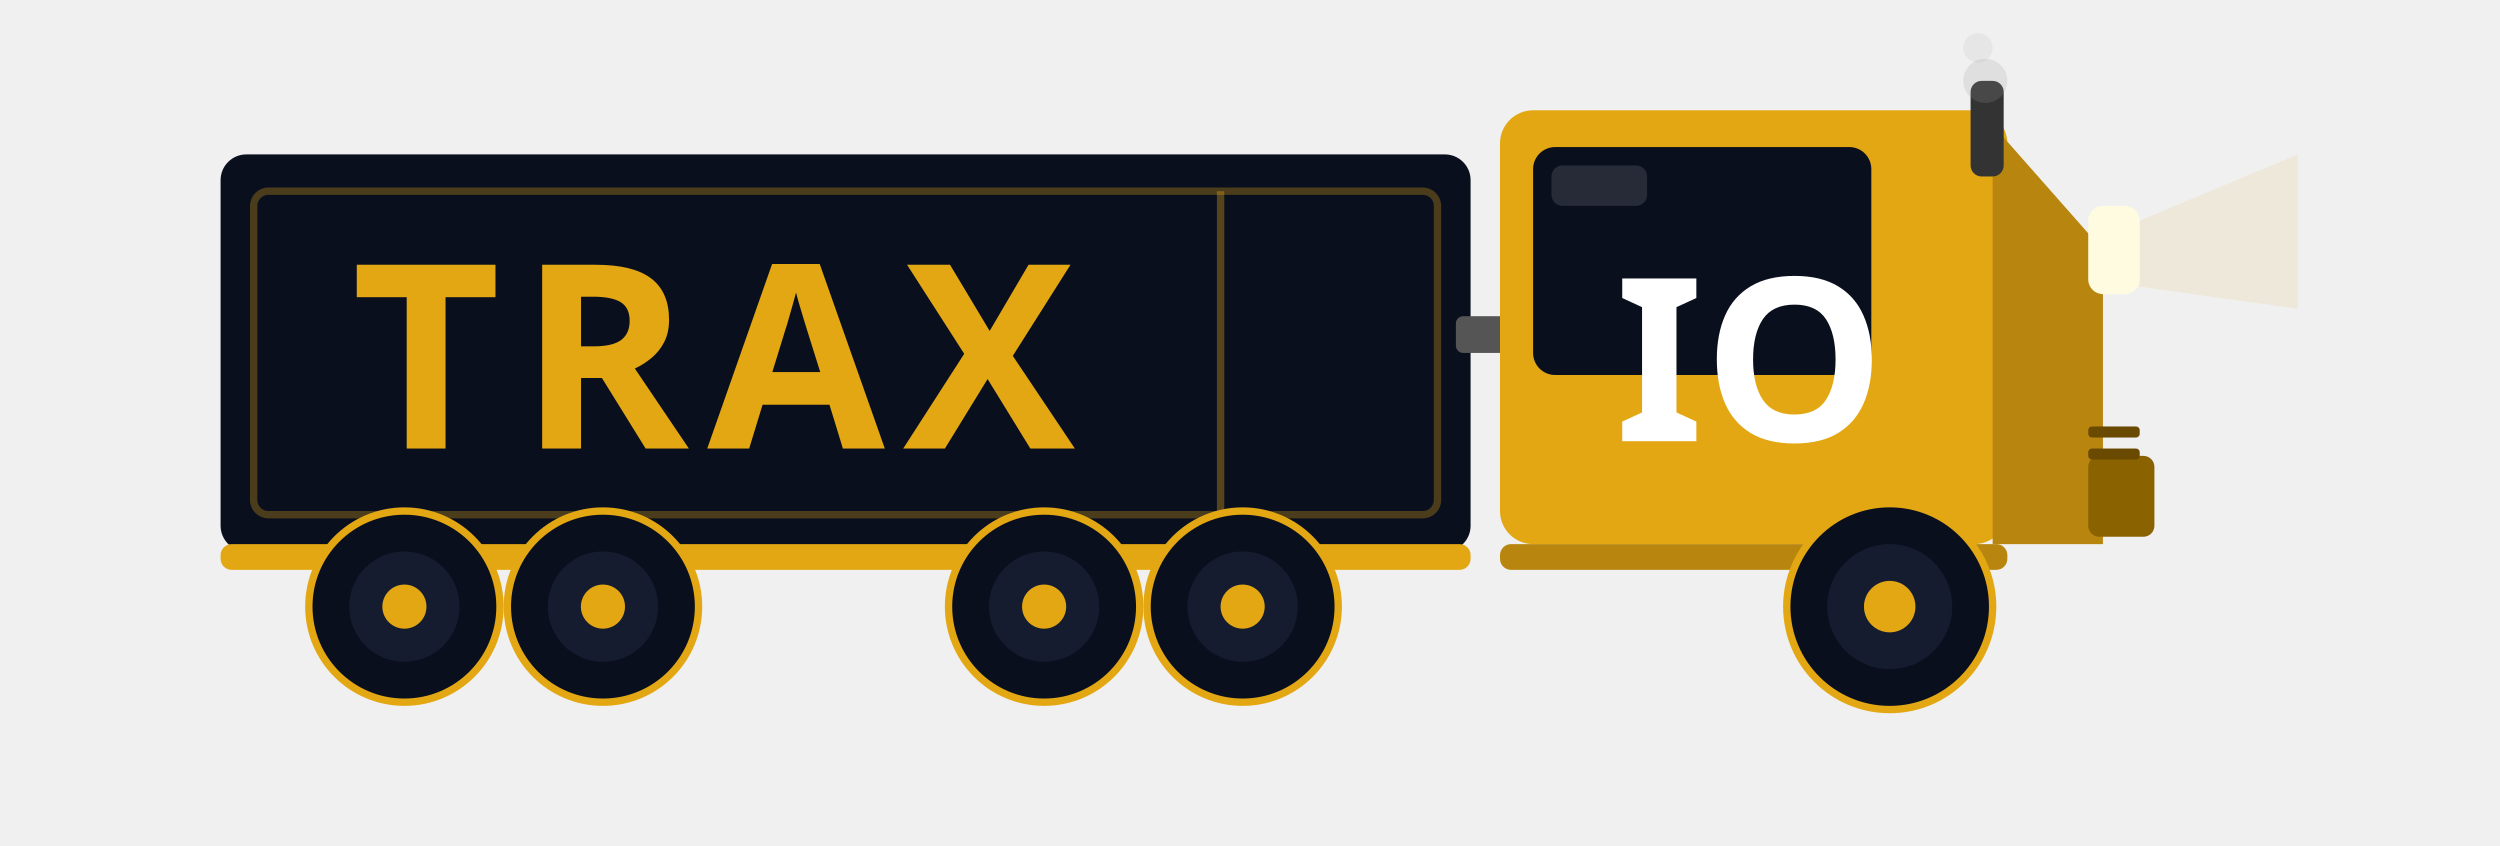
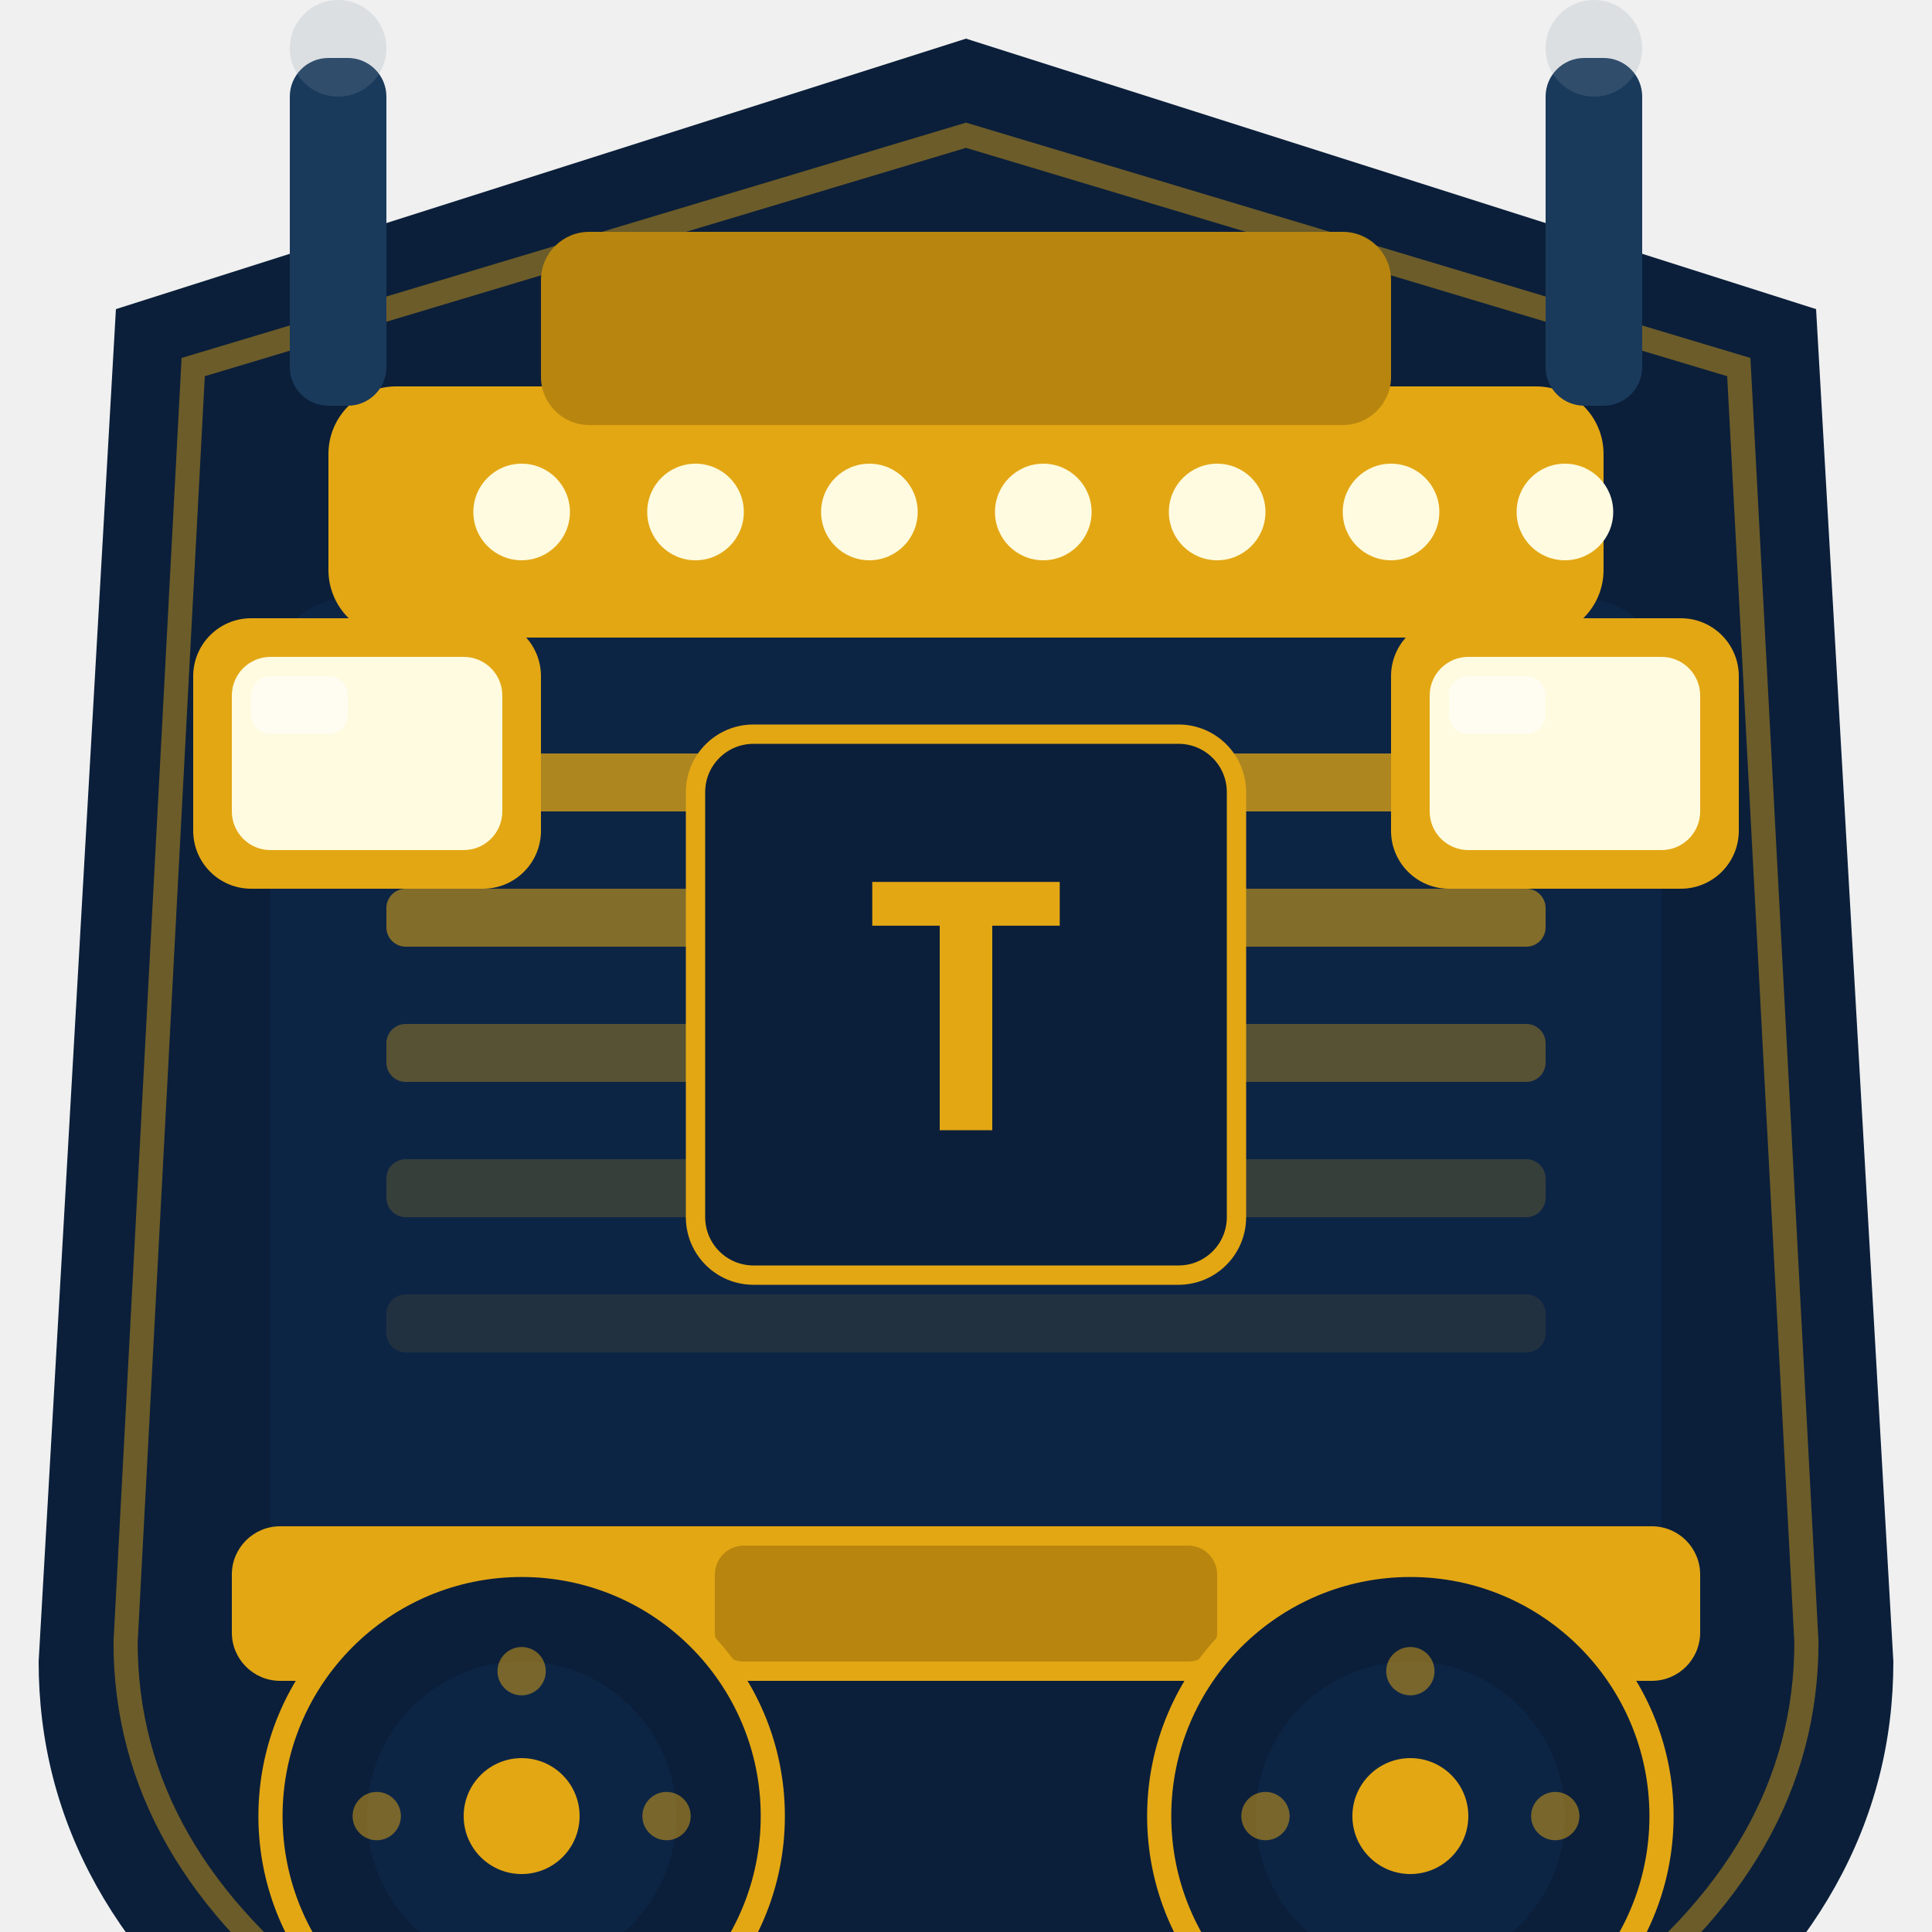
- <svg xmlns="http://www.w3.org/2000/svg" width="100%" viewBox="0 0 680 230" role="img" style="">
-   <g transform="translate(60, 22)" style="fill:rgb(0, 0, 0);stroke:none;color:rgb(0, 0, 0);stroke-width:1px;stroke-linecap:butt;stroke-linejoin:miter;opacity:1;font-family:&quot;Anthropic Sans&quot;, -apple-system, BlinkMacSystemFont, &quot;Segoe UI&quot;, sans-serif;font-size:16px;font-weight:400;text-anchor:start;dominant-baseline:auto">
-     <rect x="0" y="20" width="340" height="108" rx="7" fill="#0a0f1e" style="fill:rgb(10, 15, 30);stroke:none;color:rgb(0, 0, 0);stroke-width:1px;stroke-linecap:butt;stroke-linejoin:miter;opacity:1;font-family:&quot;Anthropic Sans&quot;, -apple-system, BlinkMacSystemFont, &quot;Segoe UI&quot;, sans-serif;font-size:16px;font-weight:400;text-anchor:start;dominant-baseline:auto" />
-     <rect x="9" y="30" width="322" height="88" rx="4" fill="none" stroke="#e3a714" stroke-width="2" opacity="0.3" style="fill:none;stroke:rgb(227, 167, 20);color:rgb(0, 0, 0);stroke-width:2px;stroke-linecap:butt;stroke-linejoin:miter;opacity:0.3;font-family:&quot;Anthropic Sans&quot;, -apple-system, BlinkMacSystemFont, &quot;Segoe UI&quot;, sans-serif;font-size:16px;font-weight:400;text-anchor:start;dominant-baseline:auto" />
-     <line x1="272" y1="30" x2="272" y2="118" stroke="#e3a714" stroke-width="2" opacity="0.35" style="fill:rgb(0, 0, 0);stroke:rgb(227, 167, 20);color:rgb(0, 0, 0);stroke-width:2px;stroke-linecap:butt;stroke-linejoin:miter;opacity:0.35;font-family:&quot;Anthropic Sans&quot;, -apple-system, BlinkMacSystemFont, &quot;Segoe UI&quot;, sans-serif;font-size:16px;font-weight:400;text-anchor:start;dominant-baseline:auto" />
-     <text x="134" y="100" text-anchor="middle" font-family="'Arial Black','Impact',sans-serif" font-size="70" font-weight="900" letter-spacing="5" fill="#e3a714" style="fill:rgb(227, 167, 20);stroke:none;color:rgb(0, 0, 0);stroke-width:1px;stroke-linecap:butt;stroke-linejoin:miter;opacity:1;font-family:&quot;Arial Black&quot;, Impact, sans-serif;font-size:70px;font-weight:900;text-anchor:middle;dominant-baseline:auto">TRAX</text>
-     <rect x="0" y="126" width="340" height="7" rx="3" fill="#e3a714" style="fill:rgb(227, 167, 20);stroke:none;color:rgb(0, 0, 0);stroke-width:1px;stroke-linecap:butt;stroke-linejoin:miter;opacity:1;font-family:&quot;Anthropic Sans&quot;, -apple-system, BlinkMacSystemFont, &quot;Segoe UI&quot;, sans-serif;font-size:16px;font-weight:400;text-anchor:start;dominant-baseline:auto" />
-     <rect x="336" y="64" width="16" height="10" rx="2" fill="#555" style="fill:rgb(85, 85, 85);stroke:none;color:rgb(0, 0, 0);stroke-width:1px;stroke-linecap:butt;stroke-linejoin:miter;opacity:1;font-family:&quot;Anthropic Sans&quot;, -apple-system, BlinkMacSystemFont, &quot;Segoe UI&quot;, sans-serif;font-size:16px;font-weight:400;text-anchor:start;dominant-baseline:auto" />
-     <rect x="348" y="8" width="138" height="118" rx="9" fill="#e3a714" style="fill:rgb(227, 167, 20);stroke:none;color:rgb(0, 0, 0);stroke-width:1px;stroke-linecap:butt;stroke-linejoin:miter;opacity:1;font-family:&quot;Anthropic Sans&quot;, -apple-system, BlinkMacSystemFont, &quot;Segoe UI&quot;, sans-serif;font-size:16px;font-weight:400;text-anchor:start;dominant-baseline:auto" />
-     <rect x="357" y="18" width="92" height="62" rx="6" fill="#0a0f1e" style="fill:rgb(10, 15, 30);stroke:none;color:rgb(0, 0, 0);stroke-width:1px;stroke-linecap:butt;stroke-linejoin:miter;opacity:1;font-family:&quot;Anthropic Sans&quot;, -apple-system, BlinkMacSystemFont, &quot;Segoe UI&quot;, sans-serif;font-size:16px;font-weight:400;text-anchor:start;dominant-baseline:auto" />
-     <rect x="362" y="23" width="26" height="11" rx="3" fill="#ffffff" opacity="0.12" style="fill:rgb(255, 255, 255);stroke:none;color:rgb(0, 0, 0);stroke-width:1px;stroke-linecap:butt;stroke-linejoin:miter;opacity:0.12;font-family:&quot;Anthropic Sans&quot;, -apple-system, BlinkMacSystemFont, &quot;Segoe UI&quot;, sans-serif;font-size:16px;font-weight:400;text-anchor:start;dominant-baseline:auto" />
-     <polygon points="482,12 512,46 512,126 482,126" fill="#b8860e" style="fill:rgb(184, 134, 14);stroke:none;color:rgb(0, 0, 0);stroke-width:1px;stroke-linecap:butt;stroke-linejoin:miter;opacity:1;font-family:&quot;Anthropic Sans&quot;, -apple-system, BlinkMacSystemFont, &quot;Segoe UI&quot;, sans-serif;font-size:16px;font-weight:400;text-anchor:start;dominant-baseline:auto" />
-     <rect x="508" y="34" width="14" height="24" rx="4" fill="#fffbe0" style="fill:rgb(255, 251, 224);stroke:none;color:rgb(0, 0, 0);stroke-width:1px;stroke-linecap:butt;stroke-linejoin:miter;opacity:1;font-family:&quot;Anthropic Sans&quot;, -apple-system, BlinkMacSystemFont, &quot;Segoe UI&quot;, sans-serif;font-size:16px;font-weight:400;text-anchor:start;dominant-baseline:auto" />
-     <polygon points="522,38 565,20 565,62 522,56" fill="#e3a714" opacity="0.1" style="fill:rgb(227, 167, 20);stroke:none;color:rgb(0, 0, 0);stroke-width:1px;stroke-linecap:butt;stroke-linejoin:miter;opacity:0.1;font-family:&quot;Anthropic Sans&quot;, -apple-system, BlinkMacSystemFont, &quot;Segoe UI&quot;, sans-serif;font-size:16px;font-weight:400;text-anchor:start;dominant-baseline:auto" />
-     <rect x="508" y="102" width="18" height="22" rx="3" fill="#8a6200" style="fill:rgb(138, 98, 0);stroke:none;color:rgb(0, 0, 0);stroke-width:1px;stroke-linecap:butt;stroke-linejoin:miter;opacity:1;font-family:&quot;Anthropic Sans&quot;, -apple-system, BlinkMacSystemFont, &quot;Segoe UI&quot;, sans-serif;font-size:16px;font-weight:400;text-anchor:start;dominant-baseline:auto" />
-     <rect x="508" y="94" width="14" height="3" rx="1" fill="#6a4a00" style="fill:rgb(106, 74, 0);stroke:none;color:rgb(0, 0, 0);stroke-width:1px;stroke-linecap:butt;stroke-linejoin:miter;opacity:1;font-family:&quot;Anthropic Sans&quot;, -apple-system, BlinkMacSystemFont, &quot;Segoe UI&quot;, sans-serif;font-size:16px;font-weight:400;text-anchor:start;dominant-baseline:auto" />
-     <rect x="508" y="100" width="14" height="3" rx="1" fill="#6a4a00" style="fill:rgb(106, 74, 0);stroke:none;color:rgb(0, 0, 0);stroke-width:1px;stroke-linecap:butt;stroke-linejoin:miter;opacity:1;font-family:&quot;Anthropic Sans&quot;, -apple-system, BlinkMacSystemFont, &quot;Segoe UI&quot;, sans-serif;font-size:16px;font-weight:400;text-anchor:start;dominant-baseline:auto" />
-     <text x="416" y="98" text-anchor="middle" font-family="'Arial Black','Impact',sans-serif" font-size="62" font-weight="900" fill="#ffffff" style="fill:rgb(255, 255, 255);stroke:none;color:rgb(0, 0, 0);stroke-width:1px;stroke-linecap:butt;stroke-linejoin:miter;opacity:1;font-family:&quot;Arial Black&quot;, Impact, sans-serif;font-size:62px;font-weight:900;text-anchor:middle;dominant-baseline:auto">IO</text>
-     <rect x="348" y="126" width="138" height="7" rx="3" fill="#b8860e" style="fill:rgb(184, 134, 14);stroke:none;color:rgb(0, 0, 0);stroke-width:1px;stroke-linecap:butt;stroke-linejoin:miter;opacity:1;font-family:&quot;Anthropic Sans&quot;, -apple-system, BlinkMacSystemFont, &quot;Segoe UI&quot;, sans-serif;font-size:16px;font-weight:400;text-anchor:start;dominant-baseline:auto" />
-     <rect x="476" y="0" width="9" height="26" rx="3" fill="#333" style="fill:rgb(51, 51, 51);stroke:none;color:rgb(0, 0, 0);stroke-width:1px;stroke-linecap:butt;stroke-linejoin:miter;opacity:1;font-family:&quot;Anthropic Sans&quot;, -apple-system, BlinkMacSystemFont, &quot;Segoe UI&quot;, sans-serif;font-size:16px;font-weight:400;text-anchor:start;dominant-baseline:auto" />
-     <circle cx="480" cy="0" r="6" fill="#999" opacity="0.2" style="fill:rgb(153, 153, 153);stroke:none;color:rgb(0, 0, 0);stroke-width:1px;stroke-linecap:butt;stroke-linejoin:miter;opacity:0.2;font-family:&quot;Anthropic Sans&quot;, -apple-system, BlinkMacSystemFont, &quot;Segoe UI&quot;, sans-serif;font-size:16px;font-weight:400;text-anchor:start;dominant-baseline:auto" />
-     <circle cx="478" cy="-9" r="4" fill="#999" opacity="0.12" style="fill:rgb(153, 153, 153);stroke:none;color:rgb(0, 0, 0);stroke-width:1px;stroke-linecap:butt;stroke-linejoin:miter;opacity:0.12;font-family:&quot;Anthropic Sans&quot;, -apple-system, BlinkMacSystemFont, &quot;Segoe UI&quot;, sans-serif;font-size:16px;font-weight:400;text-anchor:start;dominant-baseline:auto" />
-     <circle cx="50" cy="143" r="26" fill="#0a0f1e" stroke="#e3a714" stroke-width="2" style="fill:rgb(10, 15, 30);stroke:rgb(227, 167, 20);color:rgb(0, 0, 0);stroke-width:2px;stroke-linecap:butt;stroke-linejoin:miter;opacity:1;font-family:&quot;Anthropic Sans&quot;, -apple-system, BlinkMacSystemFont, &quot;Segoe UI&quot;, sans-serif;font-size:16px;font-weight:400;text-anchor:start;dominant-baseline:auto" />
-     <circle cx="50" cy="143" r="15" fill="#151c30" style="fill:rgb(21, 28, 48);stroke:none;color:rgb(0, 0, 0);stroke-width:1px;stroke-linecap:butt;stroke-linejoin:miter;opacity:1;font-family:&quot;Anthropic Sans&quot;, -apple-system, BlinkMacSystemFont, &quot;Segoe UI&quot;, sans-serif;font-size:16px;font-weight:400;text-anchor:start;dominant-baseline:auto" />
-     <circle cx="50" cy="143" r="6" fill="#e3a714" style="fill:rgb(227, 167, 20);stroke:none;color:rgb(0, 0, 0);stroke-width:1px;stroke-linecap:butt;stroke-linejoin:miter;opacity:1;font-family:&quot;Anthropic Sans&quot;, -apple-system, BlinkMacSystemFont, &quot;Segoe UI&quot;, sans-serif;font-size:16px;font-weight:400;text-anchor:start;dominant-baseline:auto" />
-     <circle cx="104" cy="143" r="26" fill="#0a0f1e" stroke="#e3a714" stroke-width="2" style="fill:rgb(10, 15, 30);stroke:rgb(227, 167, 20);color:rgb(0, 0, 0);stroke-width:2px;stroke-linecap:butt;stroke-linejoin:miter;opacity:1;font-family:&quot;Anthropic Sans&quot;, -apple-system, BlinkMacSystemFont, &quot;Segoe UI&quot;, sans-serif;font-size:16px;font-weight:400;text-anchor:start;dominant-baseline:auto" />
-     <circle cx="104" cy="143" r="15" fill="#151c30" style="fill:rgb(21, 28, 48);stroke:none;color:rgb(0, 0, 0);stroke-width:1px;stroke-linecap:butt;stroke-linejoin:miter;opacity:1;font-family:&quot;Anthropic Sans&quot;, -apple-system, BlinkMacSystemFont, &quot;Segoe UI&quot;, sans-serif;font-size:16px;font-weight:400;text-anchor:start;dominant-baseline:auto" />
-     <circle cx="104" cy="143" r="6" fill="#e3a714" style="fill:rgb(227, 167, 20);stroke:none;color:rgb(0, 0, 0);stroke-width:1px;stroke-linecap:butt;stroke-linejoin:miter;opacity:1;font-family:&quot;Anthropic Sans&quot;, -apple-system, BlinkMacSystemFont, &quot;Segoe UI&quot;, sans-serif;font-size:16px;font-weight:400;text-anchor:start;dominant-baseline:auto" />
-     <circle cx="224" cy="143" r="26" fill="#0a0f1e" stroke="#e3a714" stroke-width="2" style="fill:rgb(10, 15, 30);stroke:rgb(227, 167, 20);color:rgb(0, 0, 0);stroke-width:2px;stroke-linecap:butt;stroke-linejoin:miter;opacity:1;font-family:&quot;Anthropic Sans&quot;, -apple-system, BlinkMacSystemFont, &quot;Segoe UI&quot;, sans-serif;font-size:16px;font-weight:400;text-anchor:start;dominant-baseline:auto" />
-     <circle cx="224" cy="143" r="15" fill="#151c30" style="fill:rgb(21, 28, 48);stroke:none;color:rgb(0, 0, 0);stroke-width:1px;stroke-linecap:butt;stroke-linejoin:miter;opacity:1;font-family:&quot;Anthropic Sans&quot;, -apple-system, BlinkMacSystemFont, &quot;Segoe UI&quot;, sans-serif;font-size:16px;font-weight:400;text-anchor:start;dominant-baseline:auto" />
-     <circle cx="224" cy="143" r="6" fill="#e3a714" style="fill:rgb(227, 167, 20);stroke:none;color:rgb(0, 0, 0);stroke-width:1px;stroke-linecap:butt;stroke-linejoin:miter;opacity:1;font-family:&quot;Anthropic Sans&quot;, -apple-system, BlinkMacSystemFont, &quot;Segoe UI&quot;, sans-serif;font-size:16px;font-weight:400;text-anchor:start;dominant-baseline:auto" />
-     <circle cx="278" cy="143" r="26" fill="#0a0f1e" stroke="#e3a714" stroke-width="2" style="fill:rgb(10, 15, 30);stroke:rgb(227, 167, 20);color:rgb(0, 0, 0);stroke-width:2px;stroke-linecap:butt;stroke-linejoin:miter;opacity:1;font-family:&quot;Anthropic Sans&quot;, -apple-system, BlinkMacSystemFont, &quot;Segoe UI&quot;, sans-serif;font-size:16px;font-weight:400;text-anchor:start;dominant-baseline:auto" />
-     <circle cx="278" cy="143" r="15" fill="#151c30" style="fill:rgb(21, 28, 48);stroke:none;color:rgb(0, 0, 0);stroke-width:1px;stroke-linecap:butt;stroke-linejoin:miter;opacity:1;font-family:&quot;Anthropic Sans&quot;, -apple-system, BlinkMacSystemFont, &quot;Segoe UI&quot;, sans-serif;font-size:16px;font-weight:400;text-anchor:start;dominant-baseline:auto" />
-     <circle cx="278" cy="143" r="6" fill="#e3a714" style="fill:rgb(227, 167, 20);stroke:none;color:rgb(0, 0, 0);stroke-width:1px;stroke-linecap:butt;stroke-linejoin:miter;opacity:1;font-family:&quot;Anthropic Sans&quot;, -apple-system, BlinkMacSystemFont, &quot;Segoe UI&quot;, sans-serif;font-size:16px;font-weight:400;text-anchor:start;dominant-baseline:auto" />
-     <circle cx="454" cy="143" r="28" fill="#0a0f1e" stroke="#e3a714" stroke-width="2" style="fill:rgb(10, 15, 30);stroke:rgb(227, 167, 20);color:rgb(0, 0, 0);stroke-width:2px;stroke-linecap:butt;stroke-linejoin:miter;opacity:1;font-family:&quot;Anthropic Sans&quot;, -apple-system, BlinkMacSystemFont, &quot;Segoe UI&quot;, sans-serif;font-size:16px;font-weight:400;text-anchor:start;dominant-baseline:auto" />
-     <circle cx="454" cy="143" r="17" fill="#151c30" style="fill:rgb(21, 28, 48);stroke:none;color:rgb(0, 0, 0);stroke-width:1px;stroke-linecap:butt;stroke-linejoin:miter;opacity:1;font-family:&quot;Anthropic Sans&quot;, -apple-system, BlinkMacSystemFont, &quot;Segoe UI&quot;, sans-serif;font-size:16px;font-weight:400;text-anchor:start;dominant-baseline:auto" />
-     <circle cx="454" cy="143" r="7" fill="#e3a714" style="fill:rgb(227, 167, 20);stroke:none;color:rgb(0, 0, 0);stroke-width:1px;stroke-linecap:butt;stroke-linejoin:miter;opacity:1;font-family:&quot;Anthropic Sans&quot;, -apple-system, BlinkMacSystemFont, &quot;Segoe UI&quot;, sans-serif;font-size:16px;font-weight:400;text-anchor:start;dominant-baseline:auto" />
-   </g>
+ <svg xmlns="http://www.w3.org/2000/svg" viewBox="0 0 200 200" width="192" height="192">
+   <path d="M100,4 L188,32 L196,172 Q196,222 100,244 Q4,222 4,172 L12,32 Z" fill="#0b1f3a" />
+   <path d="M100,14 L180,38 L187,170 Q187,214 100,234 Q13,214 13,170 L20,38 Z" fill="none" stroke="#e3a714" stroke-width="2.5" opacity="0.45" />
+   <rect x="28" y="62" width="144" height="108" rx="8" fill="#0d2545" />
+   <rect x="40" y="78" width="120" height="6" rx="2" fill="#e3a714" opacity="0.75" />
+   <rect x="40" y="92" width="120" height="6" rx="2" fill="#e3a714" opacity="0.55" />
+   <rect x="40" y="106" width="120" height="6" rx="2" fill="#e3a714" opacity="0.35" />
+   <rect x="40" y="120" width="120" height="6" rx="2" fill="#e3a714" opacity="0.2" />
+   <rect x="40" y="134" width="120" height="6" rx="2" fill="#e3a714" opacity="0.1" />
+   <rect x="72" y="76" width="56" height="56" rx="6" fill="#0b1f3a" stroke="#e3a714" stroke-width="2" />
+   <text x="100" y="117" text-anchor="middle" font-family="Arial Black,Impact,sans-serif" font-size="36" font-weight="900" fill="#e3a714">T</text>
+   <rect x="20" y="64" width="36" height="28" rx="6" fill="#e3a714" />
+   <rect x="24" y="68" width="28" height="20" rx="4" fill="#fffbe0" />
+   <rect x="26" y="70" width="10" height="6" rx="2" fill="white" opacity="0.55" />
+   <rect x="144" y="64" width="36" height="28" rx="6" fill="#e3a714" />
+   <rect x="148" y="68" width="28" height="20" rx="4" fill="#fffbe0" />
+   <rect x="150" y="70" width="10" height="6" rx="2" fill="white" opacity="0.55" />
+   <rect x="24" y="158" width="152" height="16" rx="5" fill="#e3a714" />
+   <rect x="74" y="160" width="52" height="12" rx="3" fill="#b8860e" />
+   <rect x="34" y="40" width="132" height="26" rx="7" fill="#e3a714" />
+   <circle cx="54" cy="53" r="5" fill="#fffbe0" />
+   <circle cx="72" cy="53" r="5" fill="#fffbe0" />
+   <circle cx="90" cy="53" r="5" fill="#fffbe0" />
+   <circle cx="108" cy="53" r="5" fill="#fffbe0" />
+   <circle cx="126" cy="53" r="5" fill="#fffbe0" />
+   <circle cx="144" cy="53" r="5" fill="#fffbe0" />
+   <circle cx="162" cy="53" r="5" fill="#fffbe0" />
+   <rect x="56" y="24" width="88" height="20" rx="5" fill="#b8860e" />
+   <rect x="30" y="6" width="10" height="36" rx="4" fill="#1a3a5c" />
+   <rect x="160" y="6" width="10" height="36" rx="4" fill="#1a3a5c" />
+   <circle cx="35" cy="5" r="5" fill="#8899aa" opacity="0.2" />
+   <circle cx="165" cy="5" r="5" fill="#8899aa" opacity="0.2" />
+   <circle cx="54" cy="188" r="26" fill="#0b1f3a" stroke="#e3a714" stroke-width="2.5" />
+   <circle cx="54" cy="188" r="16" fill="#0d2545" />
+   <circle cx="54" cy="188" r="6" fill="#e3a714" />
+   <circle cx="54" cy="173" r="2.5" fill="#e3a714" opacity="0.5" />
+   <circle cx="54" cy="203" r="2.5" fill="#e3a714" opacity="0.5" />
+   <circle cx="39" cy="188" r="2.5" fill="#e3a714" opacity="0.5" />
+   <circle cx="69" cy="188" r="2.5" fill="#e3a714" opacity="0.5" />
+   <circle cx="146" cy="188" r="26" fill="#0b1f3a" stroke="#e3a714" stroke-width="2.5" />
+   <circle cx="146" cy="188" r="16" fill="#0d2545" />
+   <circle cx="146" cy="188" r="6" fill="#e3a714" />
+   <circle cx="146" cy="173" r="2.5" fill="#e3a714" opacity="0.5" />
+   <circle cx="146" cy="203" r="2.5" fill="#e3a714" opacity="0.5" />
+   <circle cx="131" cy="188" r="2.5" fill="#e3a714" opacity="0.5" />
+   <circle cx="161" cy="188" r="2.5" fill="#e3a714" opacity="0.5" />
</svg>
